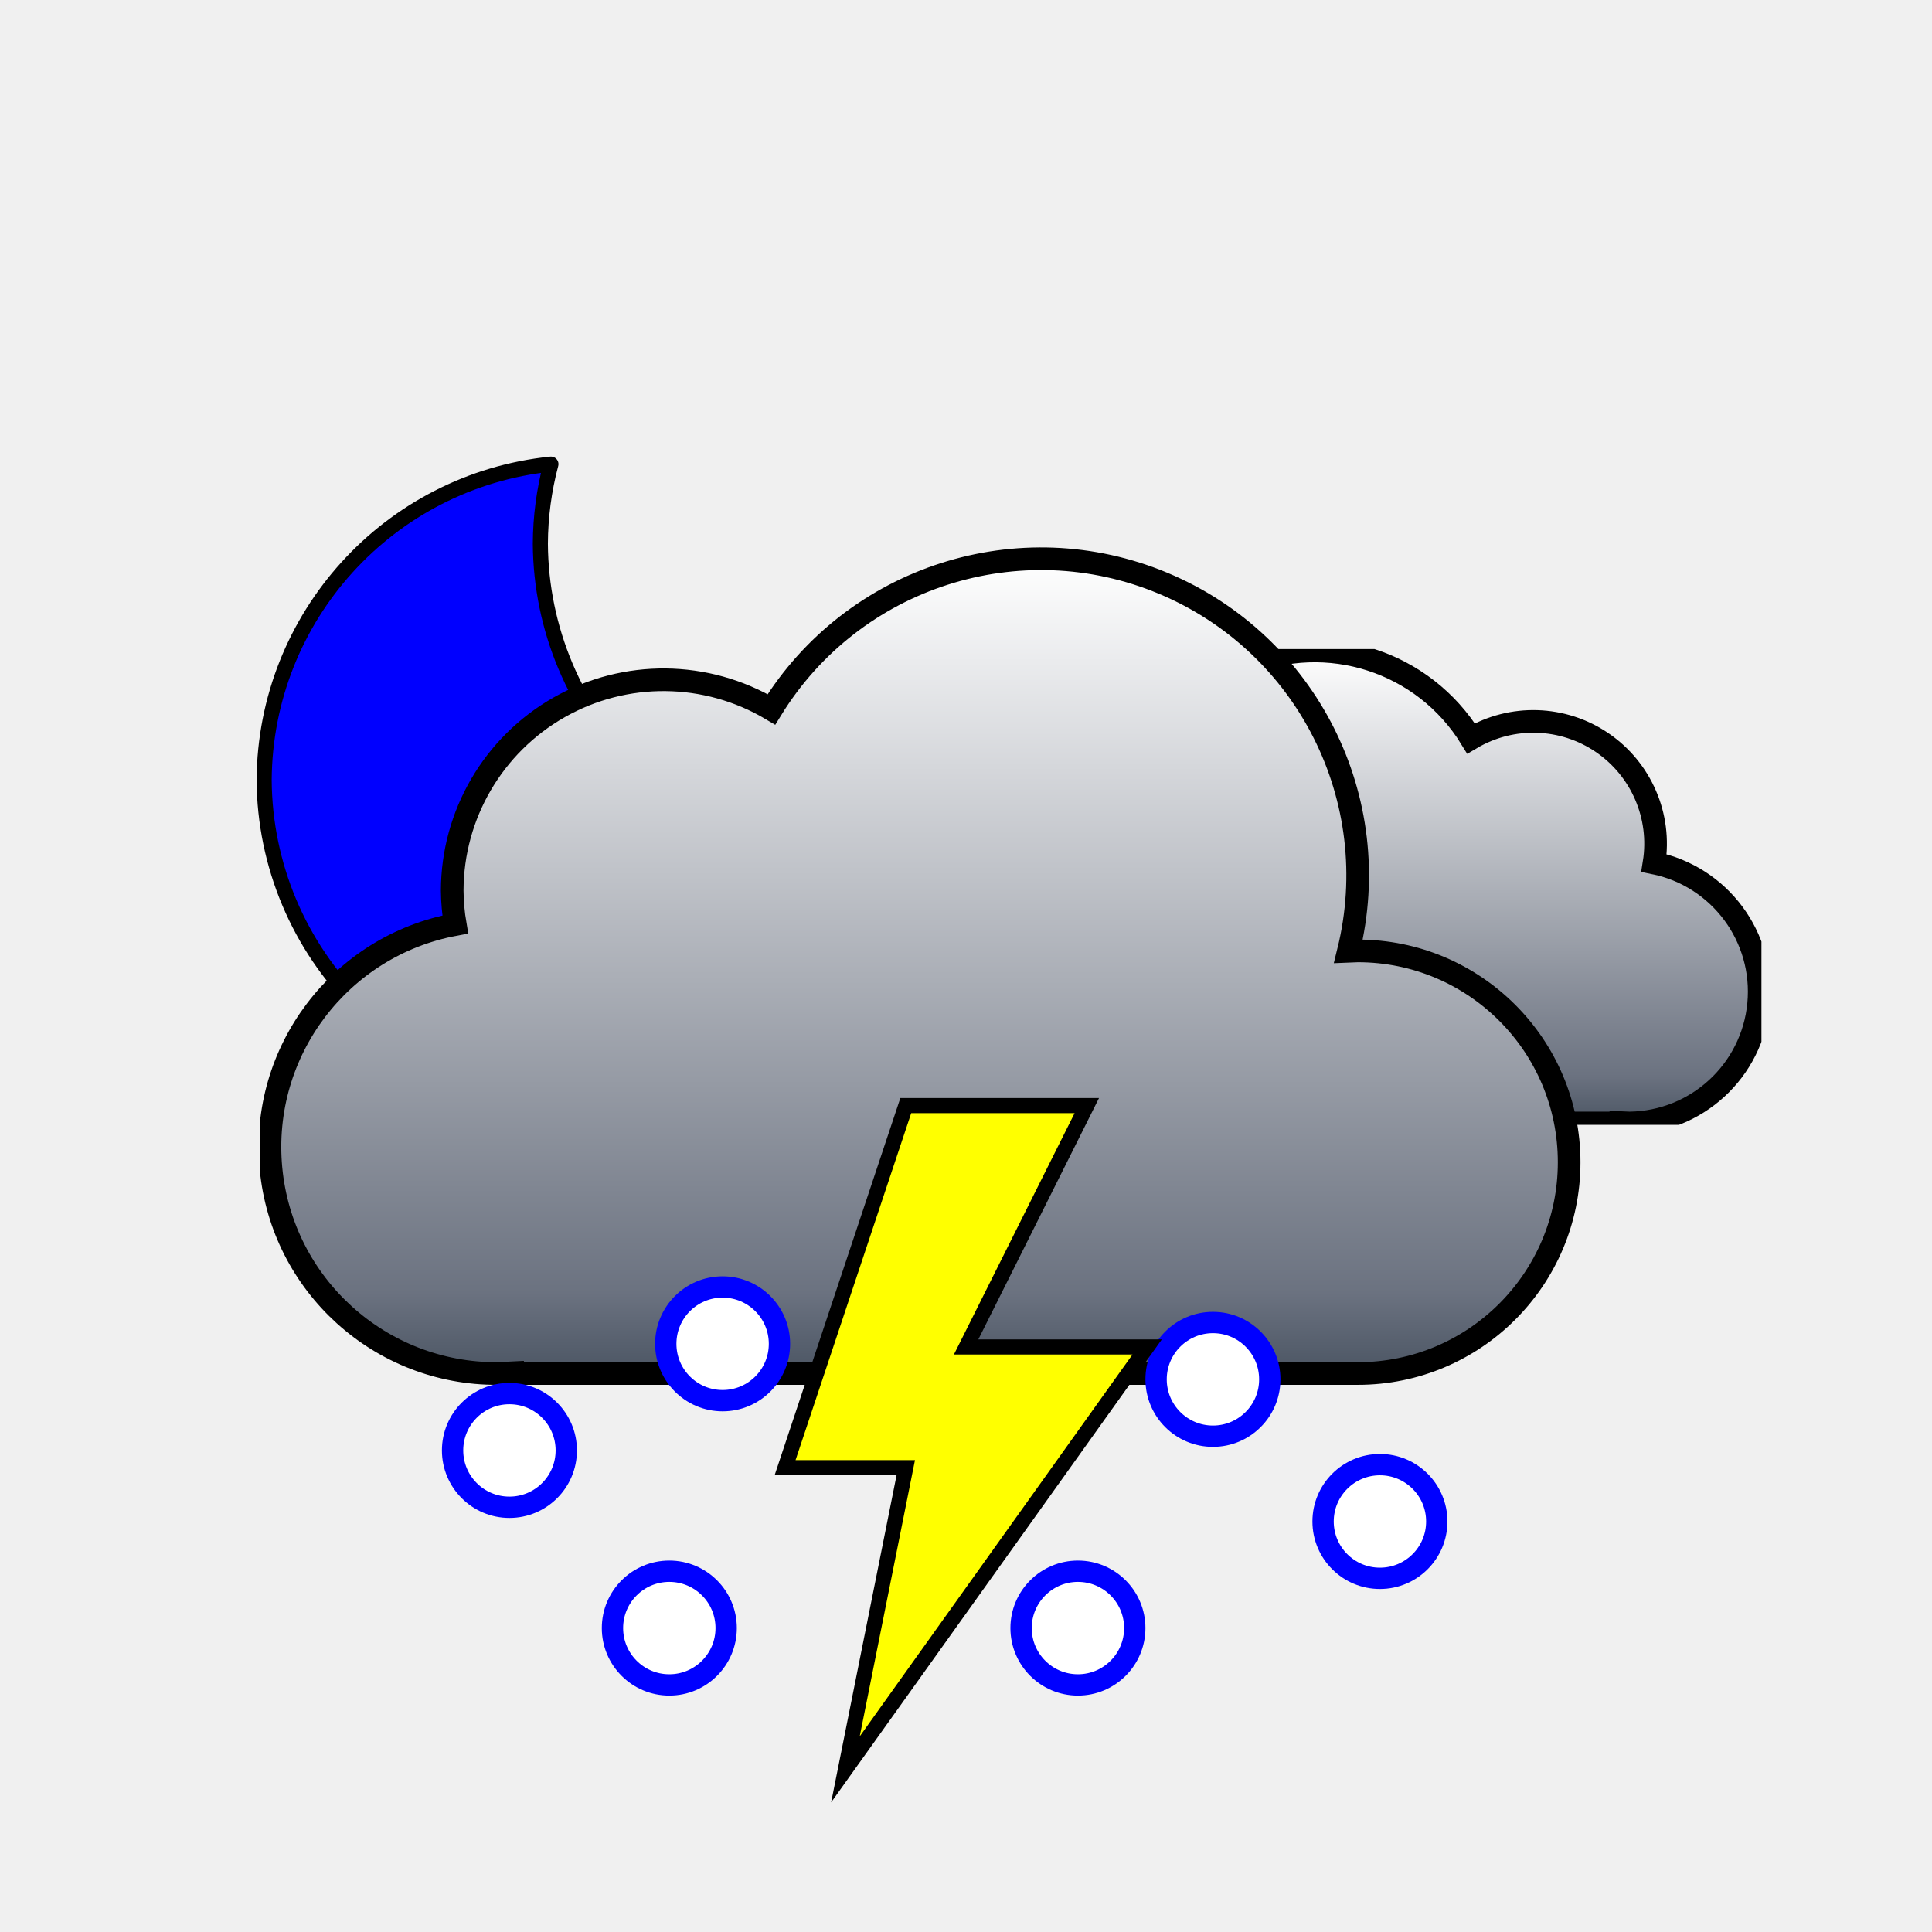
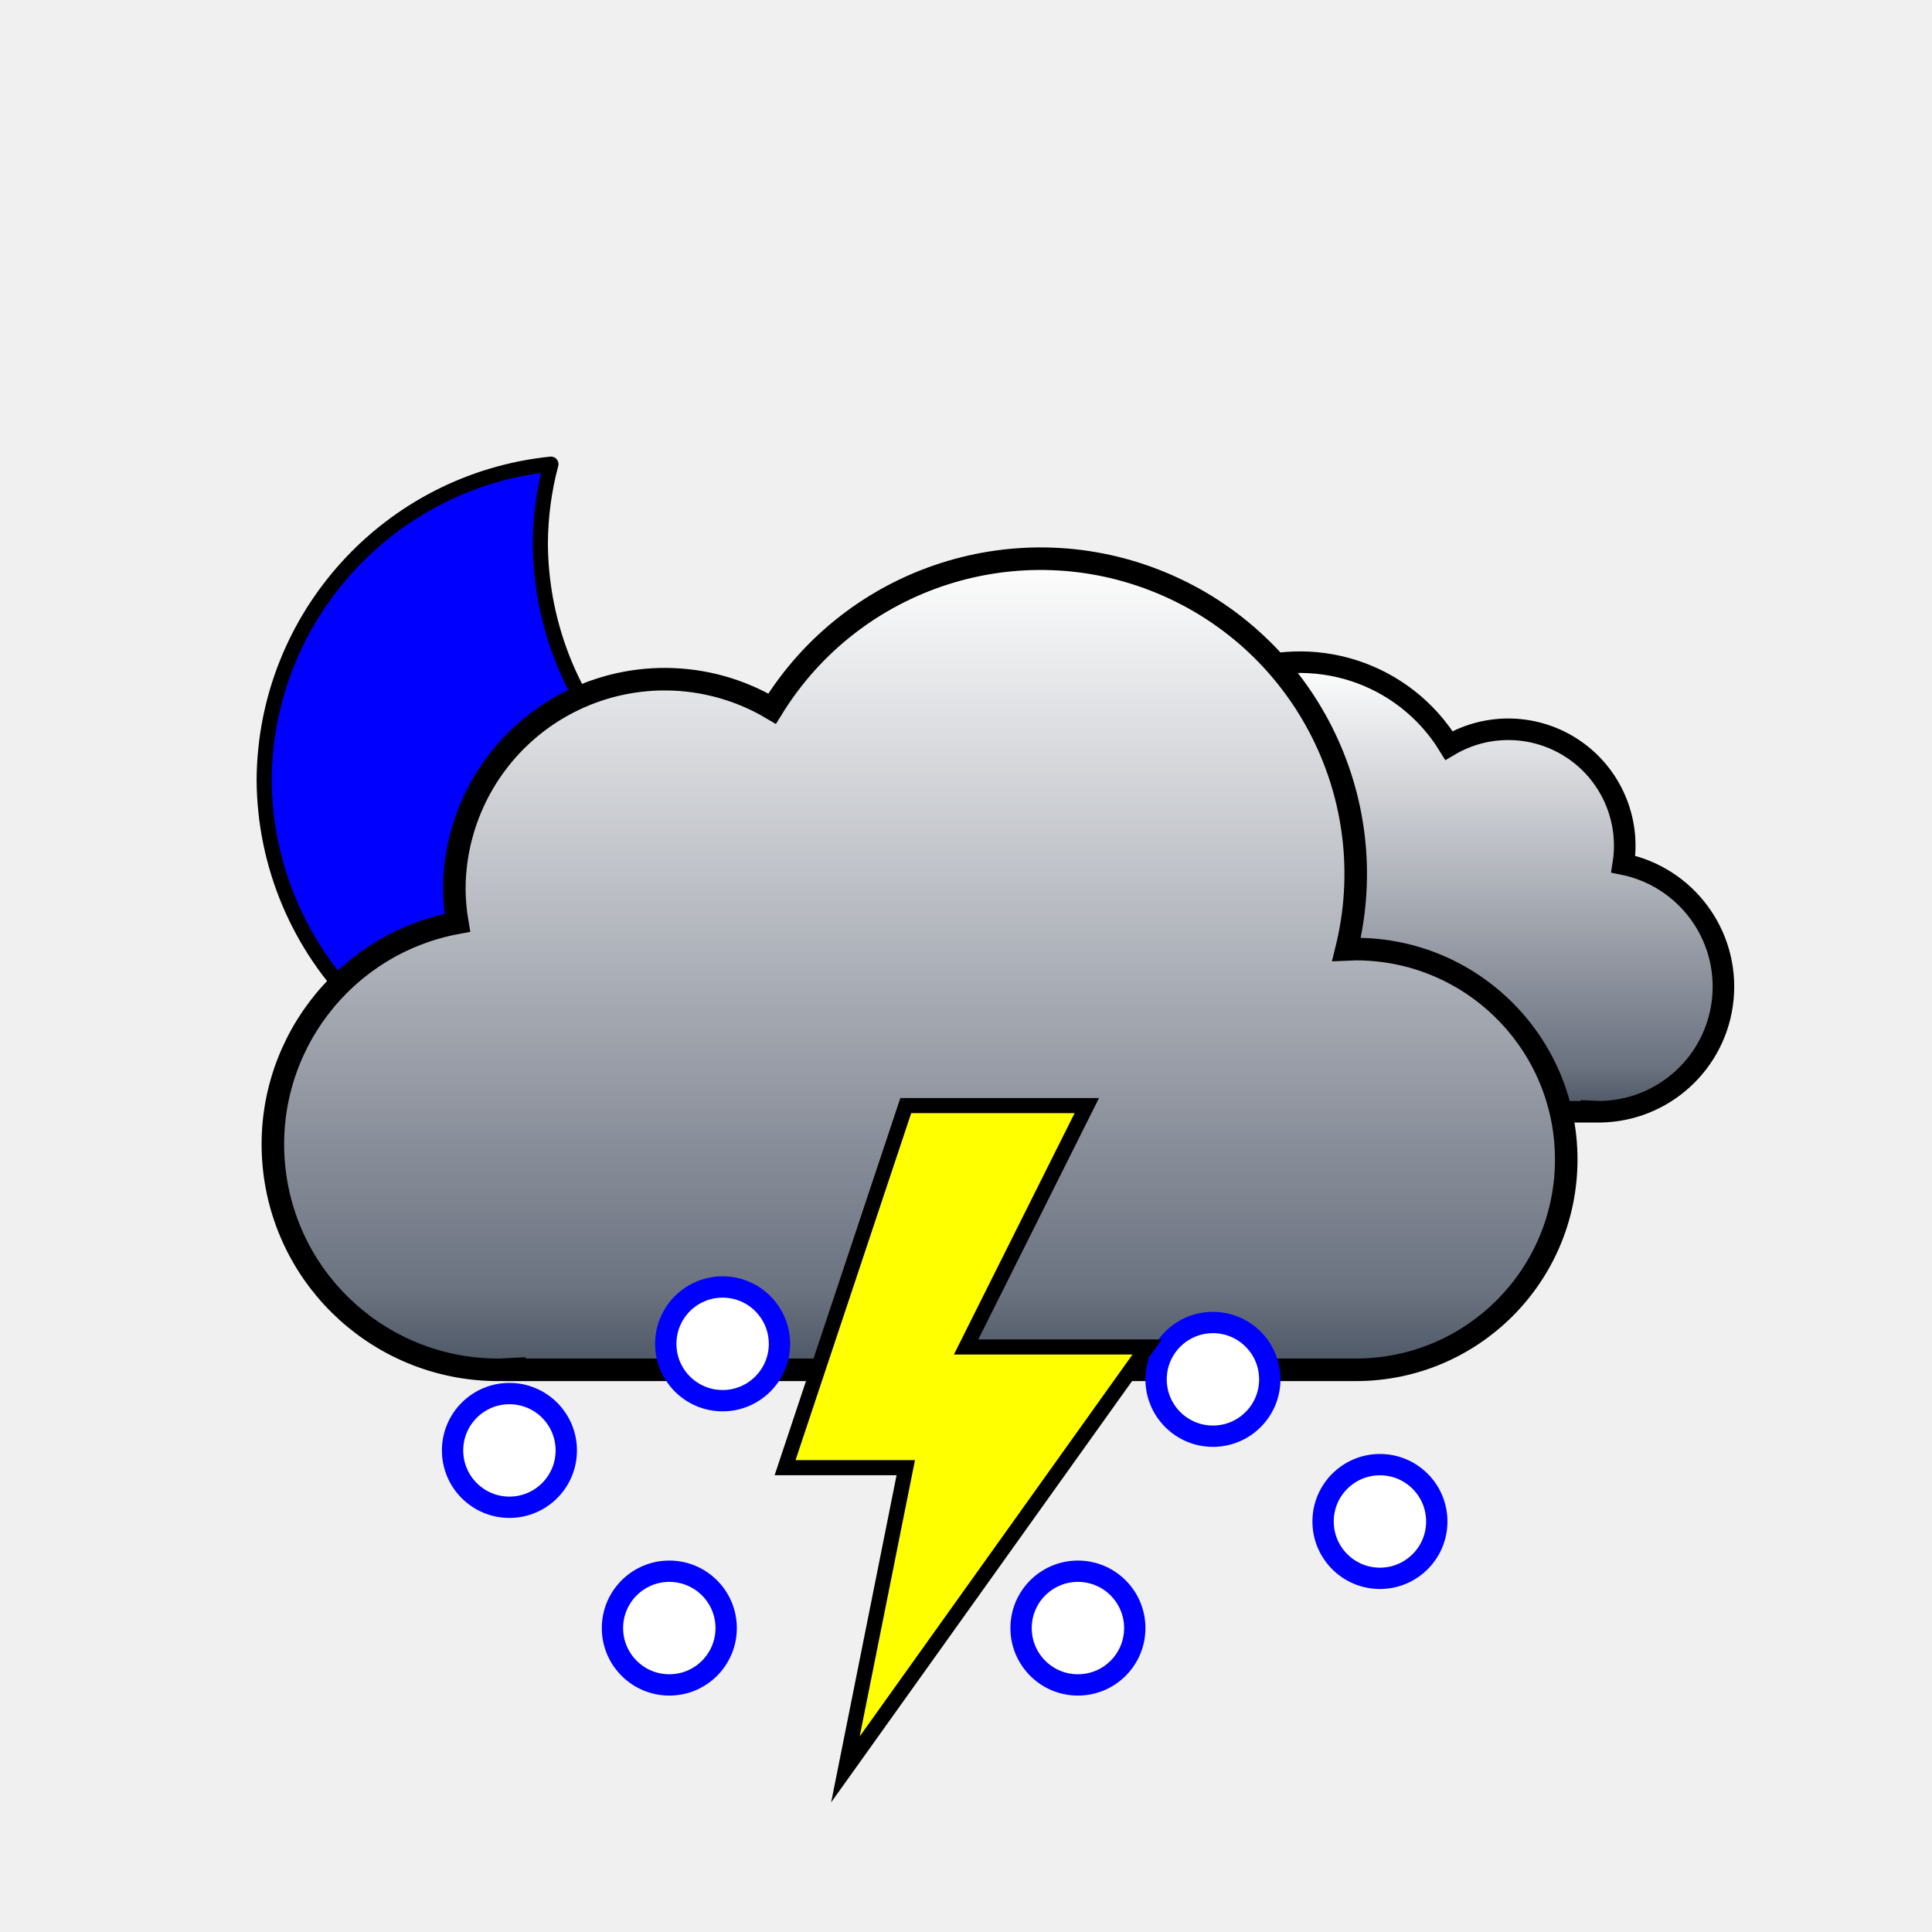
<svg xmlns="http://www.w3.org/2000/svg" xmlns:xlink="http://www.w3.org/1999/xlink" viewBox="0 0 512 512">
  <defs>
    <linearGradient id="cloudGradient" x1="0" y1="0" x2="0" y2="1" gradientUnits="objectBoundingBox">
      <stop offset="0" stop-color="white" />
      <stop offset=".9" stop-color="#6b7280" />
      <stop offset="1" stop-color="#4b5563" />
    </linearGradient>
    <symbol id="i" viewBox="0 0 172 172">
      <path fill="blue" stroke="black" stroke-linecap="round" stroke-linejoin="round" stroke-width="4" d="M160.6 107.4a84.8 84.8 0 01-85.4-84.3A83.3 83.3 0 0178 2 84.7 84.7 0 002 85.7 84.8 84.8 0 0087.4 170a85.2 85.2 0 0082.6-63.1 88 88 0 01-9.4.5Z" />
    </symbol>
-     <symbol id="k" viewBox="0 0 200.3 126.1">
+     <symbol id="k" viewBox="0 0 210.3 126.1">
      <path fill="url(#cloudGradient)" stroke="black" stroke-miterlimit="10" stroke-width="6" d="M.5 93.2a32.4 32.4 0 0032.4 32.4h129.8v-.1l2.3.1a34.8 34.8 0 006.5-68.9 32.4 32.4 0 00-48.5-33 48.6 48.6 0 00-88.6 37.1h-1.5A32.4 32.4 0 00.5 93.1Z" />
    </symbol>
-     <symbol id="l" viewBox="0 0 350 222">
+     <symbol id="l" viewBox="0 0 350 223">
      <path fill="url(#cloudGradient)" stroke="black" stroke-miterlimit="10" stroke-width="6" d="m291 107-2.5.1A83.9 83.9 0 00135.6 43 56 56 0 0051 91a56.6 56.6 0 00.8 9A60 60 0 0063 219l4-.2v.2h224a56 56 0 000-112Z" />
    </symbol>
    <symbol id="j" viewBox="0 0 398 222">
      <use xlink:href="#k" width="200.3" height="126.1" transform="translate(198 27)" />
      <use xlink:href="#l" width="350" height="222" />
    </symbol>
    <symbol id="h" viewBox="0 0 398.8 246">
      <use xlink:href="#i" width="172" height="172" />
      <use xlink:href="#j" width="398" height="222" transform="translate(.84 24)" />
    </symbol>
    <symbol id="m" viewBox="0 0 137 115" style="overflow:visible">
      <circle cx="0" cy="12.5" r="16" fill="white" stroke="blue" stroke-width="6" />
      <circle cx="-60" cy="42.5" r="16" fill="white" stroke="blue" stroke-width="6" />
      <circle cx="-15" cy="92.5" r="16" fill="white" stroke="blue" stroke-width="6" />
      <circle cx="100" cy="92.5" r="16" fill="white" stroke="blue" stroke-width="6" />
      <circle cx="138" cy="22.5" r="16" fill="white" stroke="blue" stroke-width="6" />
      <circle cx="185" cy="62.5" r="16" fill="white" stroke="blue" stroke-width="6" />
    </symbol>
    <symbol id="n" viewBox="0 0 102.7 186.8">
      <path fill="yellow" stroke="black" stroke-miterlimit="10" stroke-width="4" d="m34.8 2-32 96h32l-16 80 80-112h-48l32-64h-48z" />
    </symbol>
  </defs>
  <use xlink:href="#h" width="398.8" height="246" transform="translate(68 121)" />
  <use xlink:href="#m" width="129" height="110" transform="translate(191.5 343.5)" />
  <use xlink:href="#n" width="102.7" height="186.7" transform="translate(205.23 291)" />
</svg>
